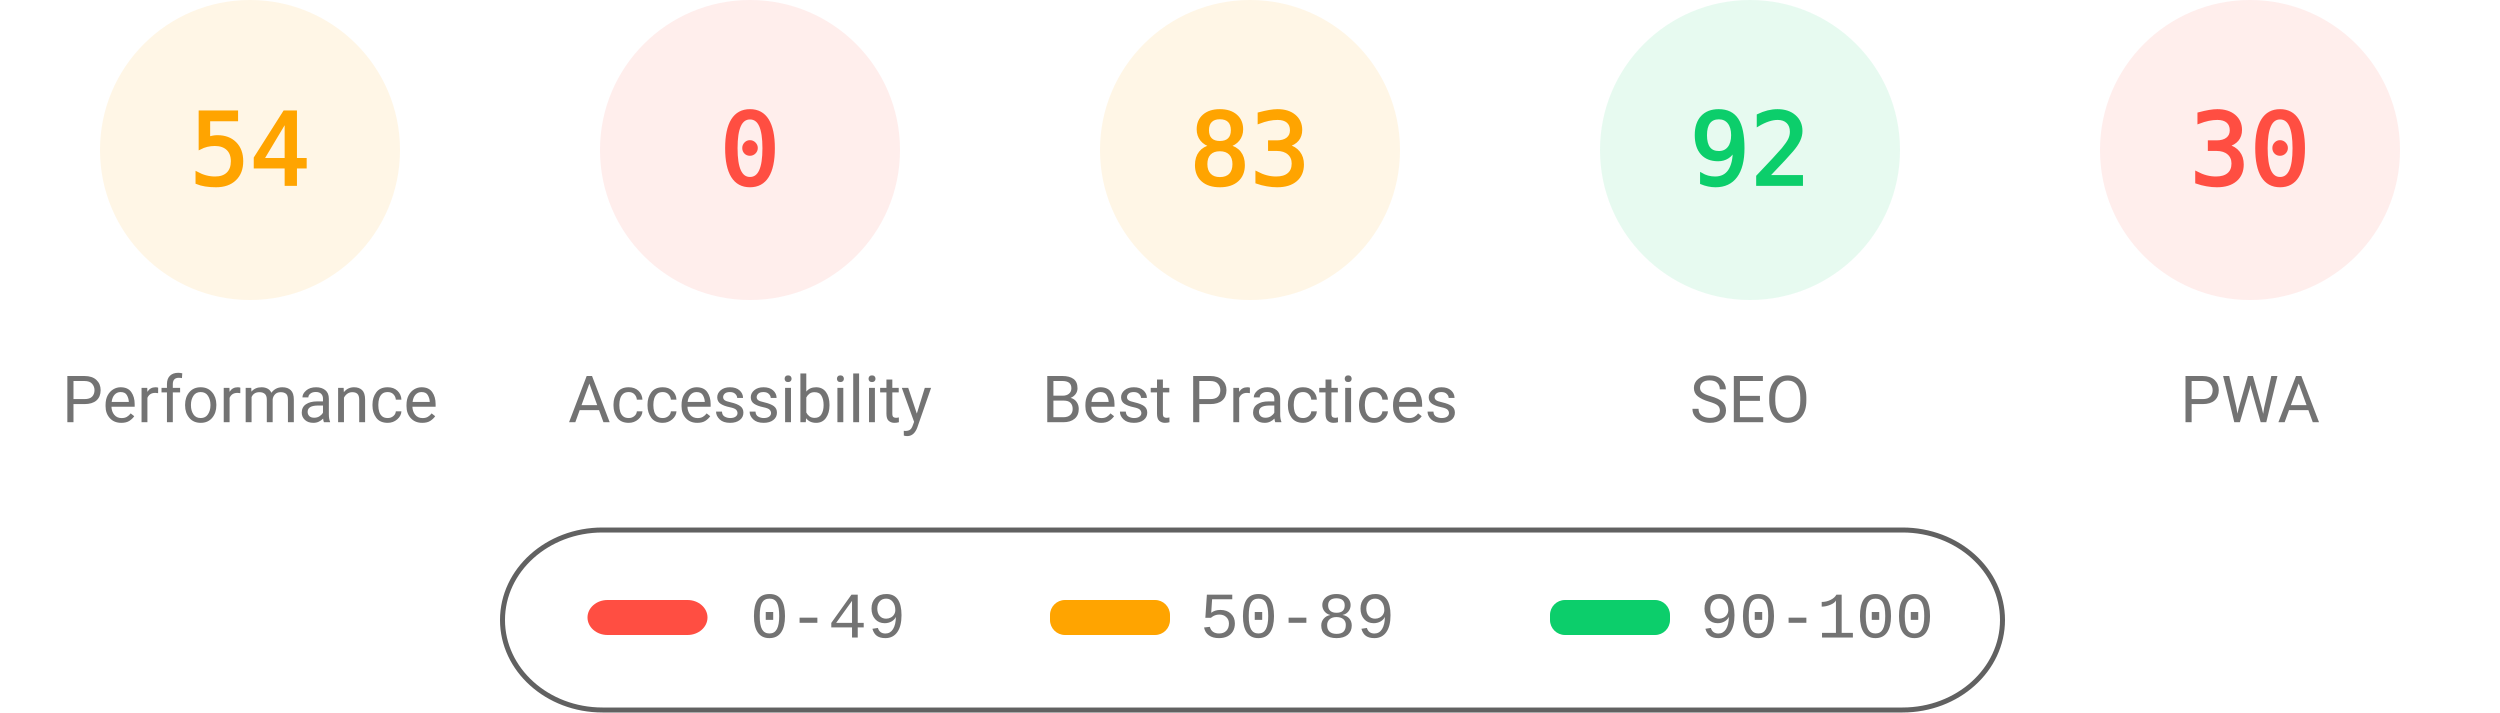
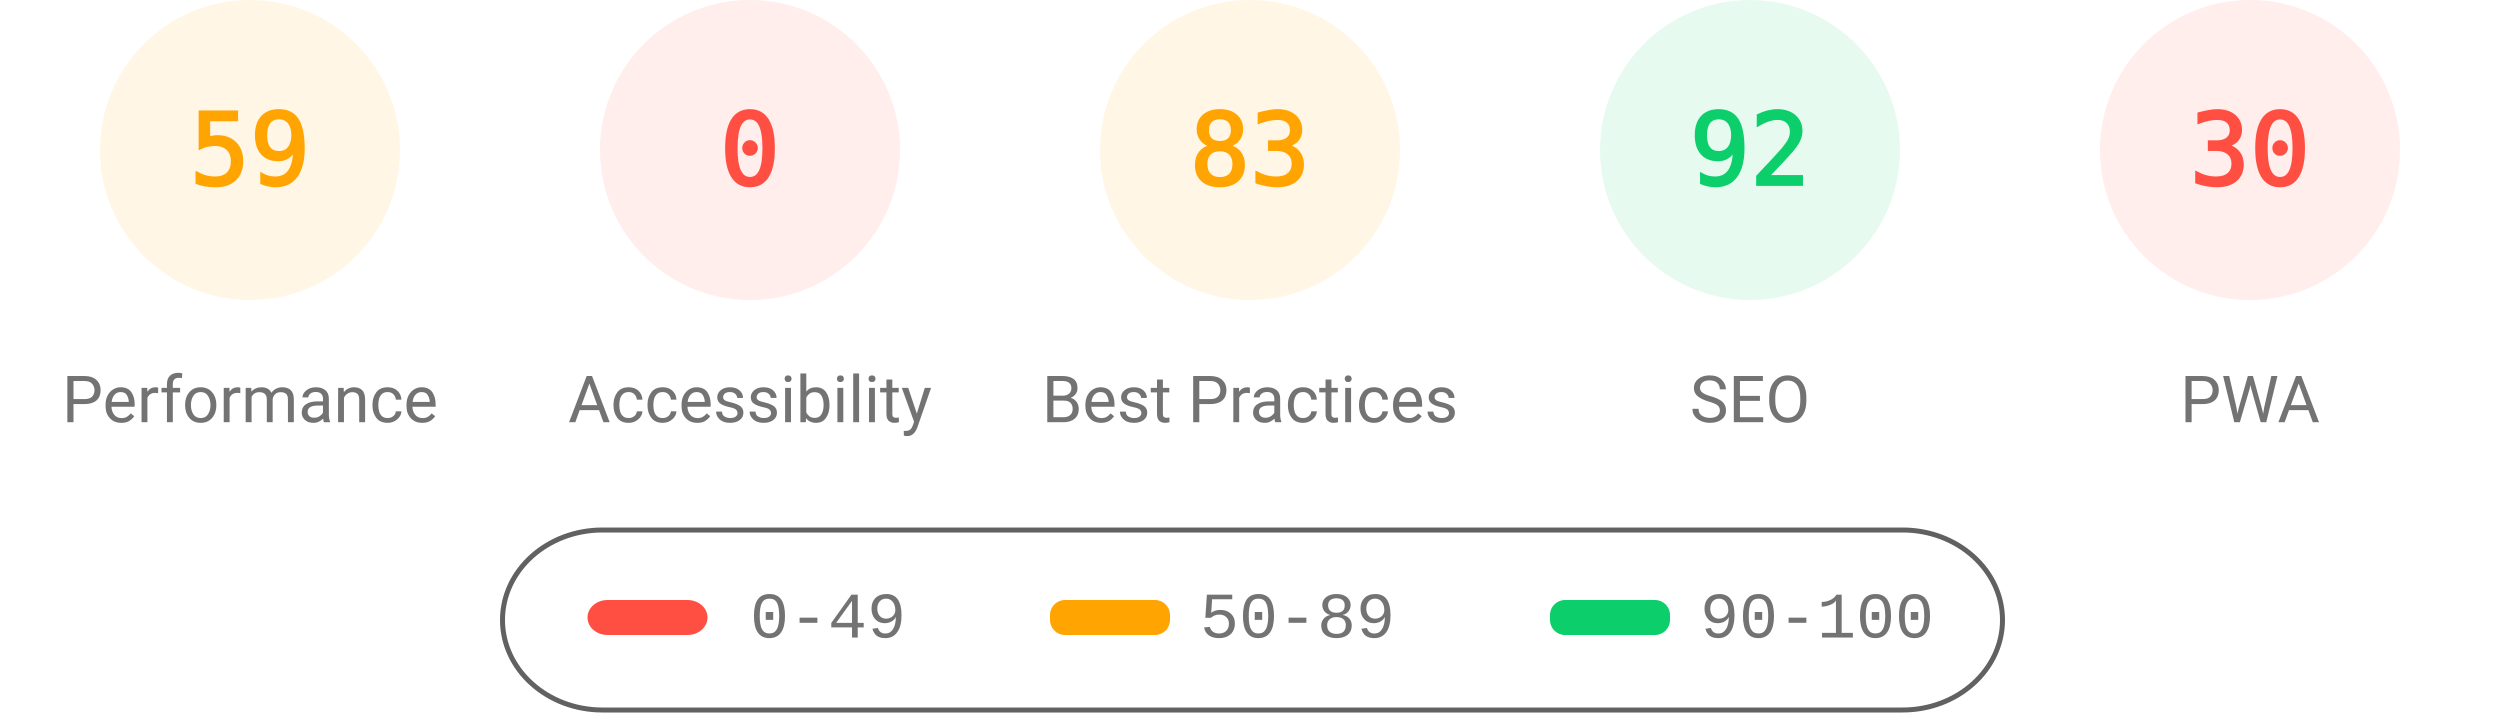
<svg xmlns="http://www.w3.org/2000/svg" fill="none" width="1000" height="285">
  <style>.gauge-base{opacity:.1}.gauge-arc{fill:none;animation-delay:250ms;stroke-linecap:round;transform:rotate(-90deg);transform-origin:100px 60px;animation:load-gauge 1s ease forwards}.guage-text{font-size:40px;font-family:monospace;text-align:center}.guage-red{color:#ff4e42;fill:#ff4e42;stroke:#ff4e42}.guage-orange{color:#ffa400;fill:#ffa400;stroke:#ffa400}.guage-green{color:#0cce6b;fill:#0cce6b;stroke:#0cce6b}.guage-undefined{color:#5c5c5c;fill:#5c5c5c;stroke:#5c5c5c}.guage-title{color:#737373;fill:#737373;stroke:none;font-size:26px;line-height:26px;font-family:Roboto,Halvetica,Arial,sans-serif}@keyframes load-gauge{from{stroke-dasharray:0 352.858}}</style>
  <svg class="guage-div guage-perf guage-orange" viewBox="0 0 200 200" width="200" height="200">
    <circle class="gauge-base" r="56" cx="100" cy="60" stroke-width="8" />
-     <circle class="gauge-arc guage-arc-1" r="56" cx="100" cy="60" stroke-width="8" style="stroke-dasharray:190.003,351.858" />
-     <text class="guage-text" x="100" y="60" alignment-baseline="central" dominant-baseline="central" text-anchor="middle">54</text>
+     <circle class="gauge-arc guage-arc-1" r="56" cx="100" cy="60" stroke-width="8" style="stroke-dasharray:207.596,351.858" />
+     <text class="guage-text" x="100" y="60" alignment-baseline="central" dominant-baseline="central" text-anchor="middle">59</text>
    <text class="guage-title" x="100" y="160" alignment-baseline="central" dominant-baseline="central" text-anchor="middle">Performance</text>
  </svg>
  <svg class="guage-div guage-acc guage-red" viewBox="0 0 200 200" width="200" height="200" x="200">
    <circle class="gauge-base" r="56" cx="100" cy="60" stroke-width="8" />
    <circle class="gauge-arc guage-arc-2" r="56" cx="100" cy="60" stroke-width="8" style="stroke-dasharray:0,351.858" />
    <text class="guage-text" x="100" y="60" alignment-baseline="central" dominant-baseline="central" text-anchor="middle">0</text>
    <text class="guage-title" x="100" y="160" alignment-baseline="central" dominant-baseline="central" text-anchor="middle">Accessibility</text>
  </svg>
  <svg class="guage-div guage-best guage-orange" viewBox="0 0 200 200" width="200" height="200" x="400">
    <circle class="gauge-base" r="56" cx="100" cy="60" stroke-width="8" />
    <circle class="gauge-arc guage-arc-3" r="56" cx="100" cy="60" stroke-width="8" style="stroke-dasharray:292.042,351.858" />
    <text class="guage-text" x="100" y="60" alignment-baseline="central" dominant-baseline="central" text-anchor="middle">83</text>
    <text class="guage-title" x="100" y="160" alignment-baseline="central" dominant-baseline="central" text-anchor="middle">Best Practices</text>
  </svg>
  <svg class="guage-div guage-seo guage-green" viewBox="0 0 200 200" width="200" height="200" x="600">
    <circle class="gauge-base" r="56" cx="100" cy="60" stroke-width="8" />
    <circle class="gauge-arc guage-arc-4" r="56" cx="100" cy="60" stroke-width="8" style="stroke-dasharray:323.709,351.858" />
    <text class="guage-text" x="100" y="60" alignment-baseline="central" dominant-baseline="central" text-anchor="middle">92</text>
    <text class="guage-title" x="100" y="160" alignment-baseline="central" dominant-baseline="central" text-anchor="middle">SEO</text>
  </svg>
  <svg class="guage-div guage-pwa guage-red" viewBox="0 0 200 200" width="200" height="200" x="800">
    <circle class="gauge-base" r="56" cx="100" cy="60" stroke-width="8" />
    <circle class="gauge-arc guage-arc-4" r="56" cx="100" cy="60" stroke-width="8" style="stroke-dasharray:105.557,351.858" />
    <text class="guage-text" x="100" y="60" alignment-baseline="central" dominant-baseline="central" text-anchor="middle">30</text>
    <text class="guage-title" x="100" y="160" alignment-baseline="central" dominant-baseline="central" text-anchor="middle">PWA</text>
  </svg>
  <svg width="604" height="76" x="200" y="210">
    <path fill="none" id="canvas_background" d="M-1-1h604v80H-1z" />
    <rect fill-opacity="0" stroke="#616161" stroke-width="2" rx="40" id="svg_2" height="72" width="600" y="2" x="1" fill="#000" />
    <rect stroke="#000" rx="8" id="svg_3" height="14" width="48" y="30" x="35" stroke-opacity="null" stroke-width="0" fill="#ff4e42" />
    <rect stroke="#000" rx="6" id="svg_4" height="14" width="48" y="30" x="220" stroke-opacity="null" stroke-width="0" fill="#ffa400" />
    <rect stroke="#000" rx="6" id="svg_5" height="14" width="48" y="30" x="420" stroke-opacity="null" stroke-width="0" fill="#0cce6b" />
    <text xml:space="preserve" text-anchor="start" font-family="'Courier New', Courier, monospace" font-size="26" id="svg_6" y="45" x="100" stroke-opacity="null" stroke-width="0" stroke="#000" fill="#737373">0-49</text>
    <text xml:space="preserve" text-anchor="start" font-family="'Courier New', Courier, monospace" font-size="26" id="svg_7" y="45" x="280" stroke-opacity="null" stroke-width="0" stroke="#000" fill="#737373">50-89</text>
    <text xml:space="preserve" text-anchor="start" font-family="'Courier New', Courier, monospace" font-size="26" id="svg_8" y="45" x="480" stroke-opacity="null" stroke-width="0" stroke="#000" fill="#737373">90-100</text>
  </svg>
</svg>
